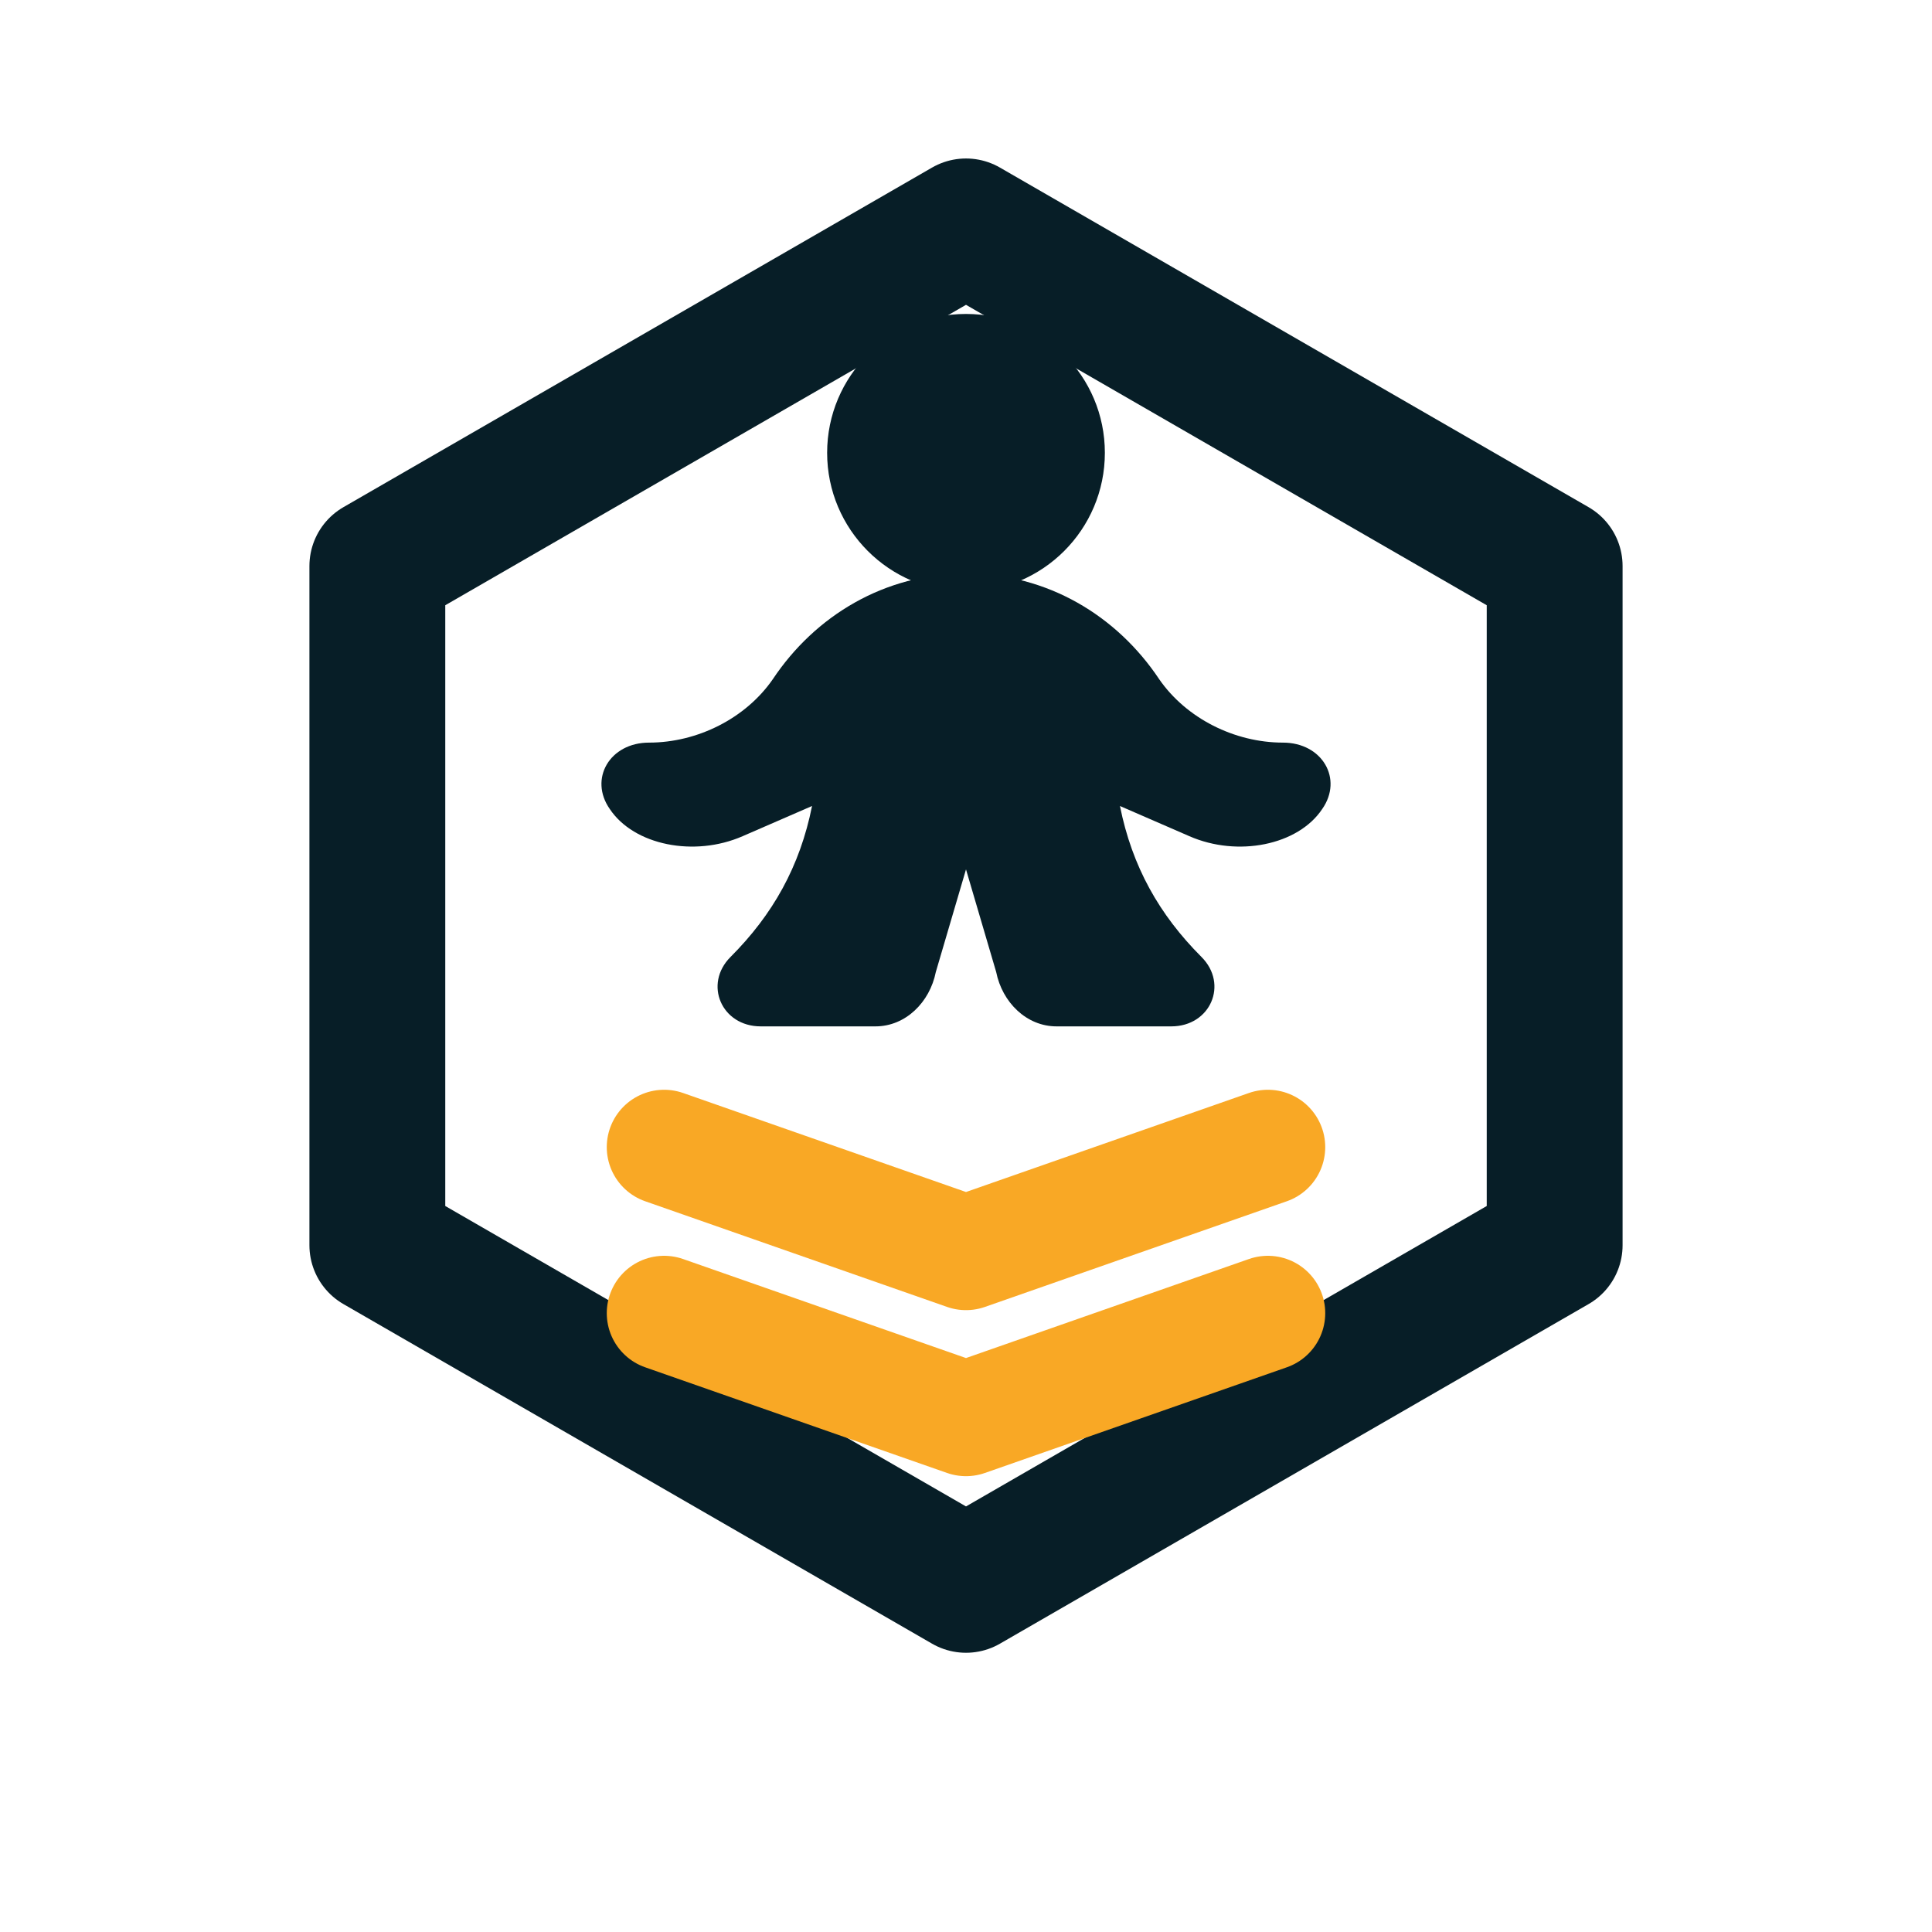
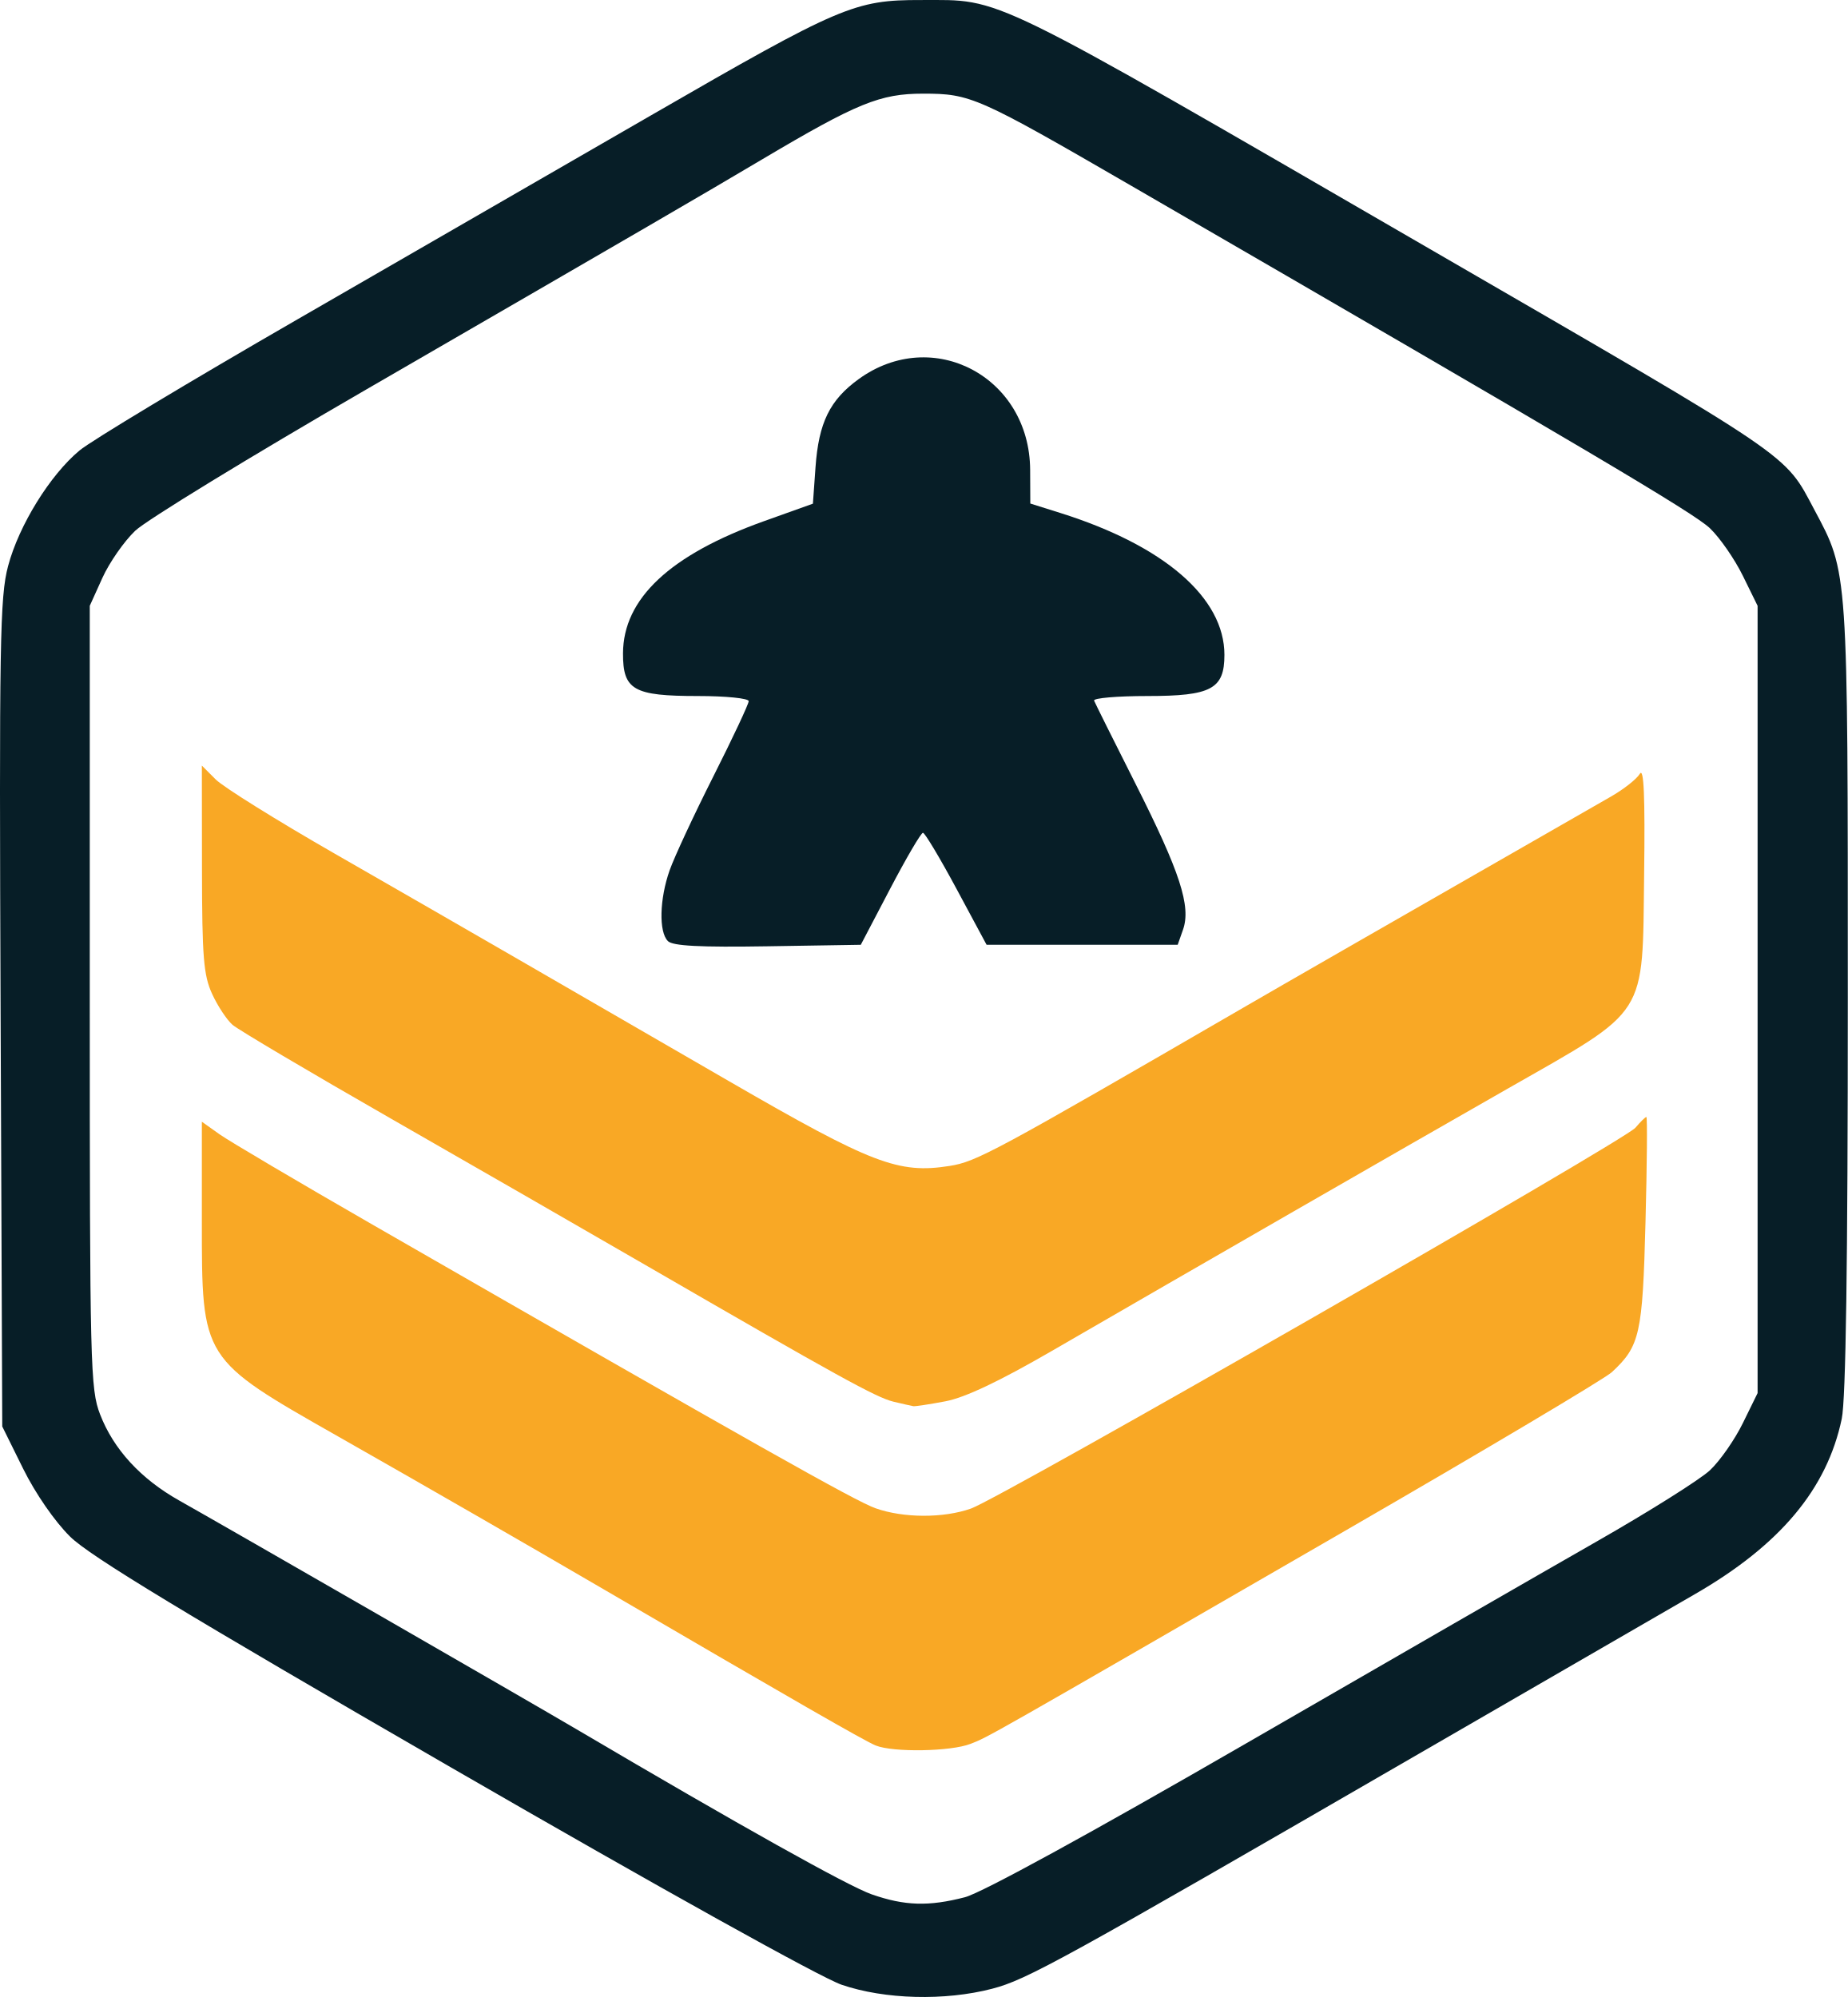
- <svg xmlns="http://www.w3.org/2000/svg" width="64" height="64" viewBox="0 0 64 64" fill="none">
+ <svg xmlns="http://www.w3.org/2000/svg" width="119.209" height="128.859" viewBox="0 0 119.209 128.859" fill="none">
  <style>
-     .ink { stroke: #071e27; }
    .ink-fill { fill: #071e27; }
-     @media (prefers-color-scheme: dark) {
-       .ink { stroke: #dff4ff; }
-       .ink-fill { fill: #dff4ff; }
-     }
+     @media (prefers-color-scheme: dark) { .ink-fill { fill: #dff4ff; } }
  </style>
-   <path class="ink" d="M32 7.5 L51.5 18.75 L51.5 41.25 L32 52.5 L12.5 41.25 L12.5 18.75 Z" stroke-width="4.5" stroke-linejoin="round" />
-   <circle class="ink-fill" cx="32" cy="15" r="4.6" />
-   <path class="ink-fill" d="M32 19 C29.3 19 27 20.4 25.6 22.5 C24.7 23.8 23.1 24.6 21.5 24.6 C20.2 24.6 19.5 25.8 20.2 26.8 C21 28 23 28.4 24.6 27.7 L26.9 26.7 C26.5 28.7 25.6 30.3 24.2 31.7 C23.3 32.6 23.9 34 25.2 34 L29 34 C30 34 30.8 33.2 31 32.2 L32 28.8 L33 32.2 C33.2 33.2 34 34 35 34 L38.8 34 C40.1 34 40.7 32.6 39.8 31.7 C38.4 30.3 37.5 28.7 37.1 26.7 L39.4 27.7 C41 28.4 43 28 43.8 26.8 C44.5 25.8 43.8 24.6 42.5 24.6 C40.9 24.6 39.3 23.8 38.4 22.5 C37 20.4 34.7 19 32 19 Z" />
-   <path d="M22 38 L32 41.5 L42 38" stroke="#f9a825" stroke-width="3.8" stroke-linecap="round" stroke-linejoin="round" />
-   <path d="M22 43.5 L32 47 L42 43.5" stroke="#f9a825" stroke-width="3.8" stroke-linecap="round" stroke-linejoin="round" />
+   <g transform="translate(-43.63881,-16.23599)">
+     <g transform="translate(-9.72,103.32)">
+       <path class="ink-fill" d="m 96.446,-26.36 c -0.593,-0.593 -0.541,-2.714 0.113,-4.567 0.299,-0.849 1.569,-3.577 2.822,-6.062 1.253,-2.485 2.278,-4.668 2.278,-4.851 0,-0.184 -1.463,-0.332 -3.273,-0.332 -4.161,0 -4.843,-0.388 -4.835,-2.754 0.012,-3.527 3.034,-6.36 9.096,-8.529 l 3.155,-1.129 0.168,-2.352 c 0.206,-2.878 0.92,-4.336 2.786,-5.687 4.776,-3.46 11.033,-0.144 11.061,5.862 l 0.01,2.168 1.94,0.61 c 6.696,2.106 10.583,5.469 10.583,9.154 0,2.206 -0.844,2.657 -4.968,2.657 -1.956,0 -3.504,0.134 -3.44,0.298 0.065,0.164 1.271,2.585 2.681,5.38 2.865,5.68 3.584,7.893 3.056,9.396 l -0.344,0.978 h -6.164 -6.164 l -1.941,-3.611 c -1.068,-1.986 -2.041,-3.613 -2.164,-3.616 -0.123,-0.003 -1.075,1.622 -2.117,3.611 l -1.894,3.616 -6.007,0.096 c -4.374,0.07 -6.124,-0.021 -6.438,-0.335 z" />
+       <path fill="#f9a825" d="m 110.987,3.358 c -1.092,-0.261 -3.591,-1.639 -16.031,-8.839 -3.784,-2.19 -11.165,-6.437 -16.404,-9.439 -5.239,-3.002 -9.825,-5.718 -10.192,-6.036 -0.367,-0.318 -0.959,-1.214 -1.315,-1.99 -0.555,-1.209 -0.649,-2.367 -0.656,-8.074 l -0.008,-6.663 0.895,0.895 c 0.492,0.492 3.945,2.646 7.673,4.785 3.728,2.139 9.079,5.221 11.893,6.848 2.813,1.627 8.925,5.162 13.582,7.856 9.189,5.315 10.895,5.97 14.193,5.449 1.736,-0.274 2.812,-0.854 18.968,-10.222 2.93,-1.699 8.454,-4.872 23.711,-13.618 0.817,-0.468 1.651,-1.126 1.853,-1.462 0.262,-0.434 0.342,1.437 0.278,6.472 -0.118,9.344 0.338,8.627 -8.803,13.843 -6.863,3.916 -20.226,11.606 -29.429,16.936 -3.367,1.95 -5.583,2.999 -6.839,3.237 -1.022,0.194 -1.956,0.336 -2.075,0.316 -0.119,-0.02 -0.702,-0.152 -1.296,-0.294 z" />
+       <path fill="#f9a825" d="M 109.857,25.548 C 109.164,25.269 104.636,22.669 92.417,15.534 87.232,12.507 80.925,8.875 75.201,5.622 66.328,0.579 66.381,0.663 66.381,-8.316 v -6.388 l 1.133,0.806 c 0.623,0.444 5.108,3.092 9.966,5.886 24.635,14.167 31.065,17.793 32.369,18.253 1.801,0.636 4.376,0.643 6.147,0.018 1.952,-0.689 42.163,-23.741 42.87,-24.576 0.322,-0.381 0.64,-0.693 0.706,-0.693 0.066,-3.1e-4 0.041,3.056 -0.057,6.791 -0.188,7.233 -0.359,7.994 -2.171,9.676 -0.455,0.422 -8.209,5.034 -17.231,10.248 -23.413,13.531 -22.982,13.286 -24.155,13.74 -1.272,0.493 -4.974,0.555 -6.1,0.103 z" />
+       <path class="ink-fill" d="m 112.772,-87.082 c -4.276,-0.007 -5.185,0.381 -17.387,7.426 -5.572,3.217 -15.845,9.146 -22.83,13.175 -6.985,4.029 -13.316,7.839 -14.068,8.466 -1.905,1.588 -3.907,4.827 -4.606,7.453 -0.531,1.994 -0.578,4.87 -0.483,28.869 l 0.106,26.653 1.345,2.72 c 0.795,1.608 2.036,3.404 3.035,4.391 1.266,1.251 7.444,4.995 24.585,14.9 13.465,7.781 23.838,13.552 25.187,14.014 2.772,0.949 6.658,1.052 9.708,0.257 2.242,-0.584 4.369,-1.756 27.51,-15.15 7.955,-4.605 15.972,-9.241 17.815,-10.303 5.506,-3.173 8.539,-6.793 9.487,-11.325 0.265,-1.268 0.391,-10.01 0.391,-27.178 0,-27.786 0.028,-27.377 -2.151,-31.464 -1.971,-3.697 -1.076,-3.091 -24.837,-16.854 -28.904,-16.743 -27.469,-16.041 -32.808,-16.05 z m 0.138,6.041 c 3.067,0 3.502,0.193 13.453,5.957 29.379,17.018 36.282,21.104 37.312,22.09 0.639,0.611 1.591,1.987 2.117,3.056 l 0.955,1.945 v 25.4 25.4 l -0.955,1.945 c -0.525,1.07 -1.478,2.434 -2.117,3.033 -0.639,0.599 -3.94,2.674 -7.335,4.613 -3.395,1.938 -13.553,7.79 -22.572,13.003 -10.07,5.821 -17.078,9.655 -18.157,9.935 -2.339,0.607 -3.888,0.559 -6.014,-0.184 -1.517,-0.53 -8.439,-4.402 -19.05,-10.656 C 87.447,22.669 68.098,11.527 64.919,9.738 62.439,8.343 60.684,6.432 59.817,4.184 59.185,2.545 59.15,1.126 59.15,-22.77 v -25.224 l 0.815,-1.802 c 0.449,-0.991 1.401,-2.359 2.117,-3.041 0.716,-0.682 7.413,-4.778 14.883,-9.102 18.418,-10.661 21.478,-12.44 25.577,-14.87 6.122,-3.63 7.597,-4.232 10.369,-4.232 z m 6.107,21.682 c 0.081,0.107 0.146,0.153 0.181,0.118 0.011,-0.011 0.02,-0.022 0.028,-0.036 -0.069,-0.028 -0.139,-0.055 -0.209,-0.082 z m -22.906,30.415 -0.022,0.404 c 0.032,-0.002 0.063,-0.004 0.095,-0.006 z" />
+     </g>
+   </g>
</svg>
